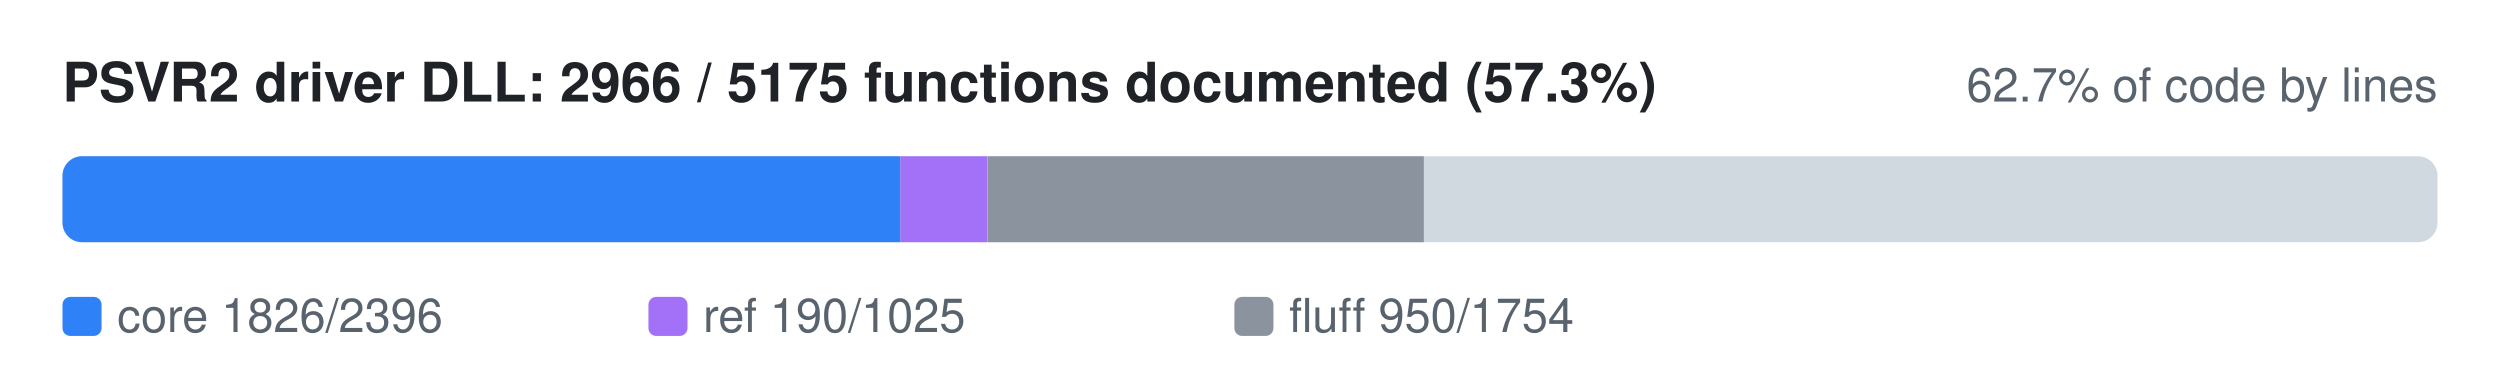
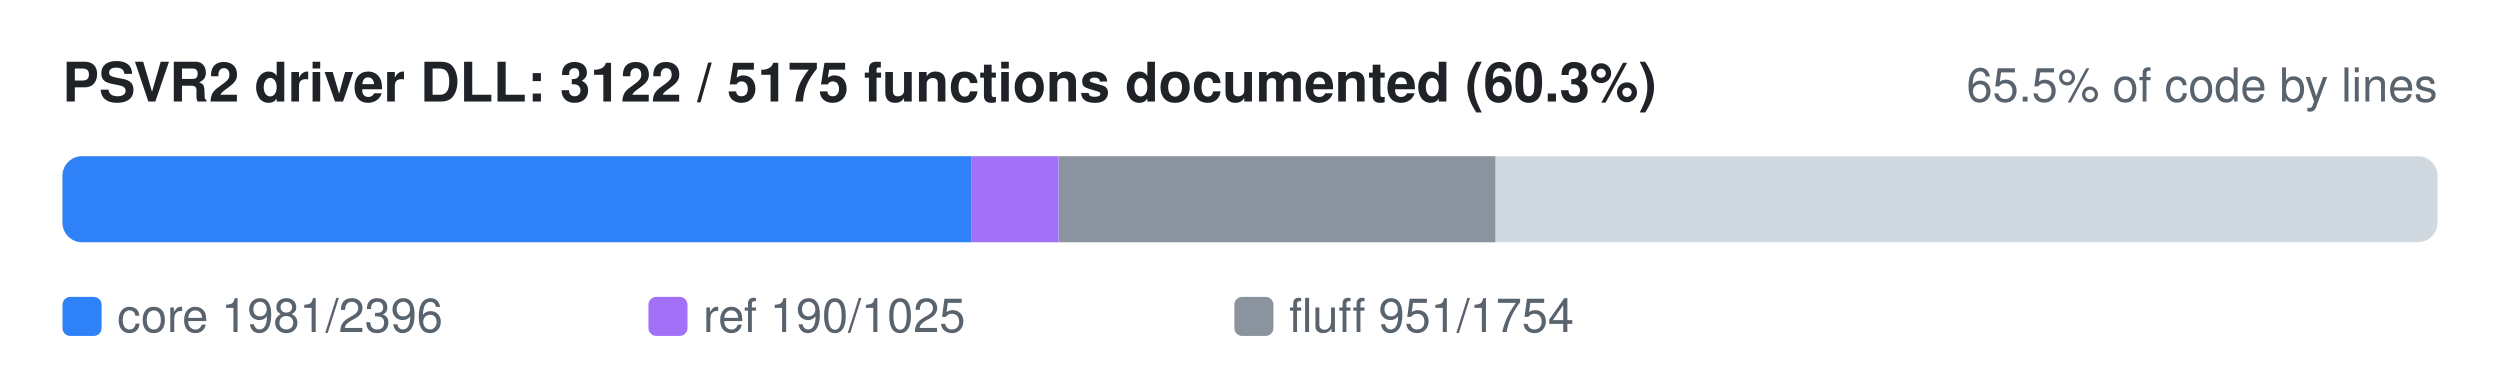
- <svg xmlns="http://www.w3.org/2000/svg" width="640" height="96" viewBox="0 0 640 96" role="img" aria-label="PSVR2 DLL: 2966 of 5175 functions documented">
+ <svg xmlns="http://www.w3.org/2000/svg" width="640" height="96" viewBox="0 0 640 96" role="img" aria-label="PSVR2 DLL: 3122 of 5175 functions documented">
  <style>
text{font:600 14px -apple-system,Segoe UI,Helvetica,Arial,sans-serif;fill:#1f2328}
.s{font-weight:400;font-size:12px;fill:#59636e}
.track{fill:#d1d9e0}
@media (prefers-color-scheme:dark){text{fill:#f0f6fc}.s{fill:#9198a1}.track{fill:#3d444d}}
</style>
-   <text x="16" y="26">PSVR2 driver DLL: 2966 / 5175 functions documented (57.3%)</text>
-   <text x="624" y="26" text-anchor="end" class="s">62.7% of code by lines</text>
+   <text x="16" y="26">PSVR2 driver DLL: 3122 / 5175 functions documented (60.3%)</text>
+   <text x="624" y="26" text-anchor="end" class="s">65.5% of code by lines</text>
  <rect class="track" x="16" y="40" width="608" height="22" rx="5" />
  <clipPath id="c">
    <rect x="16" y="40" width="608" height="22" rx="5" />
  </clipPath>
  <g clip-path="url(#c)">
-     <rect x="16.0" y="40" width="214.5" height="22" fill="#2f81f7" />
-     <rect x="230.5" y="40" width="22.3" height="22" fill="#a371f7" />
-     <rect x="252.9" y="40" width="111.6" height="22" fill="#8b949e" />
+     <rect x="16.0" y="40" width="232.7" height="22" fill="#2f81f7" />
+     <rect x="248.7" y="40" width="22.3" height="22" fill="#a371f7" />
+     <rect x="271.1" y="40" width="111.7" height="22" fill="#8b949e" />
  </g>
  <rect x="16" y="76" width="10" height="10" rx="2" fill="#2f81f7" />
-   <text x="30" y="85" class="s">core 1826/2396</text>
+   <text x="30" y="85" class="s">core 1981/2396</text>
  <rect x="166" y="76" width="10" height="10" rx="2" fill="#a371f7" />
  <text x="180" y="85" class="s">ref 190/1025</text>
  <rect x="316" y="76" width="10" height="10" rx="2" fill="#8b949e" />
-   <text x="330" y="85" class="s">fluff 950/1754</text>
+   <text x="330" y="85" class="s">fluff 951/1754</text>
</svg>
